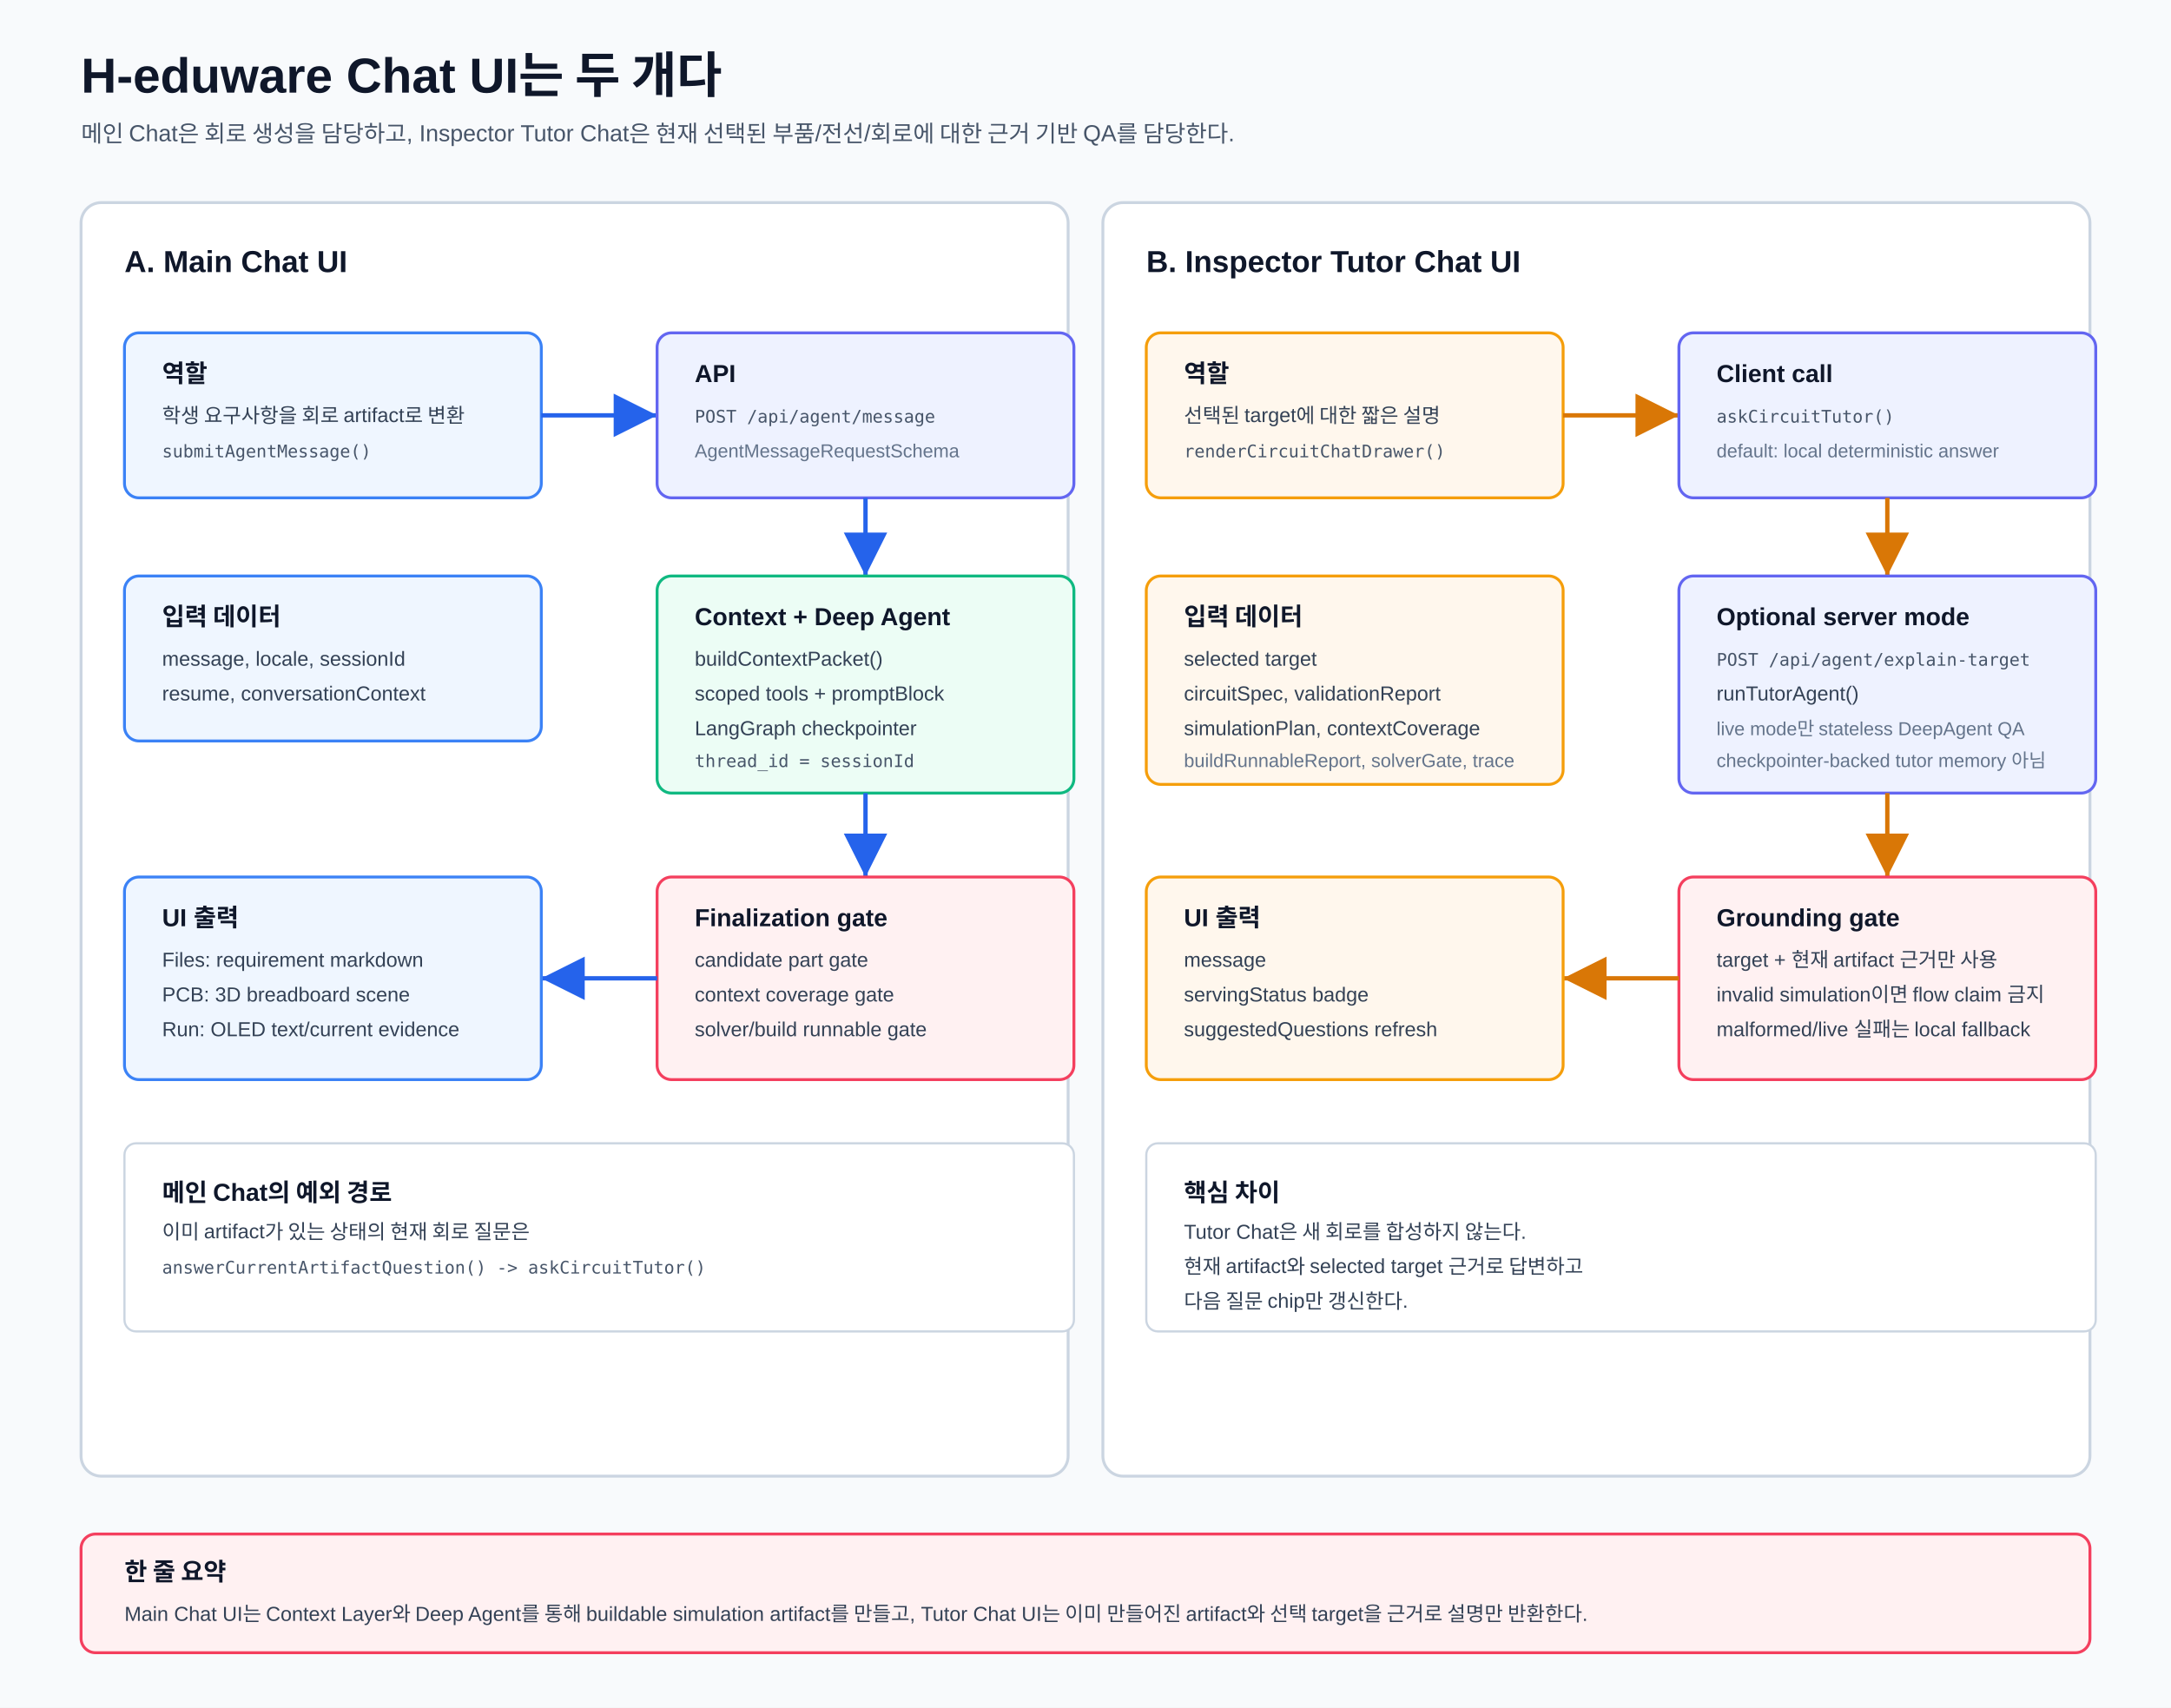
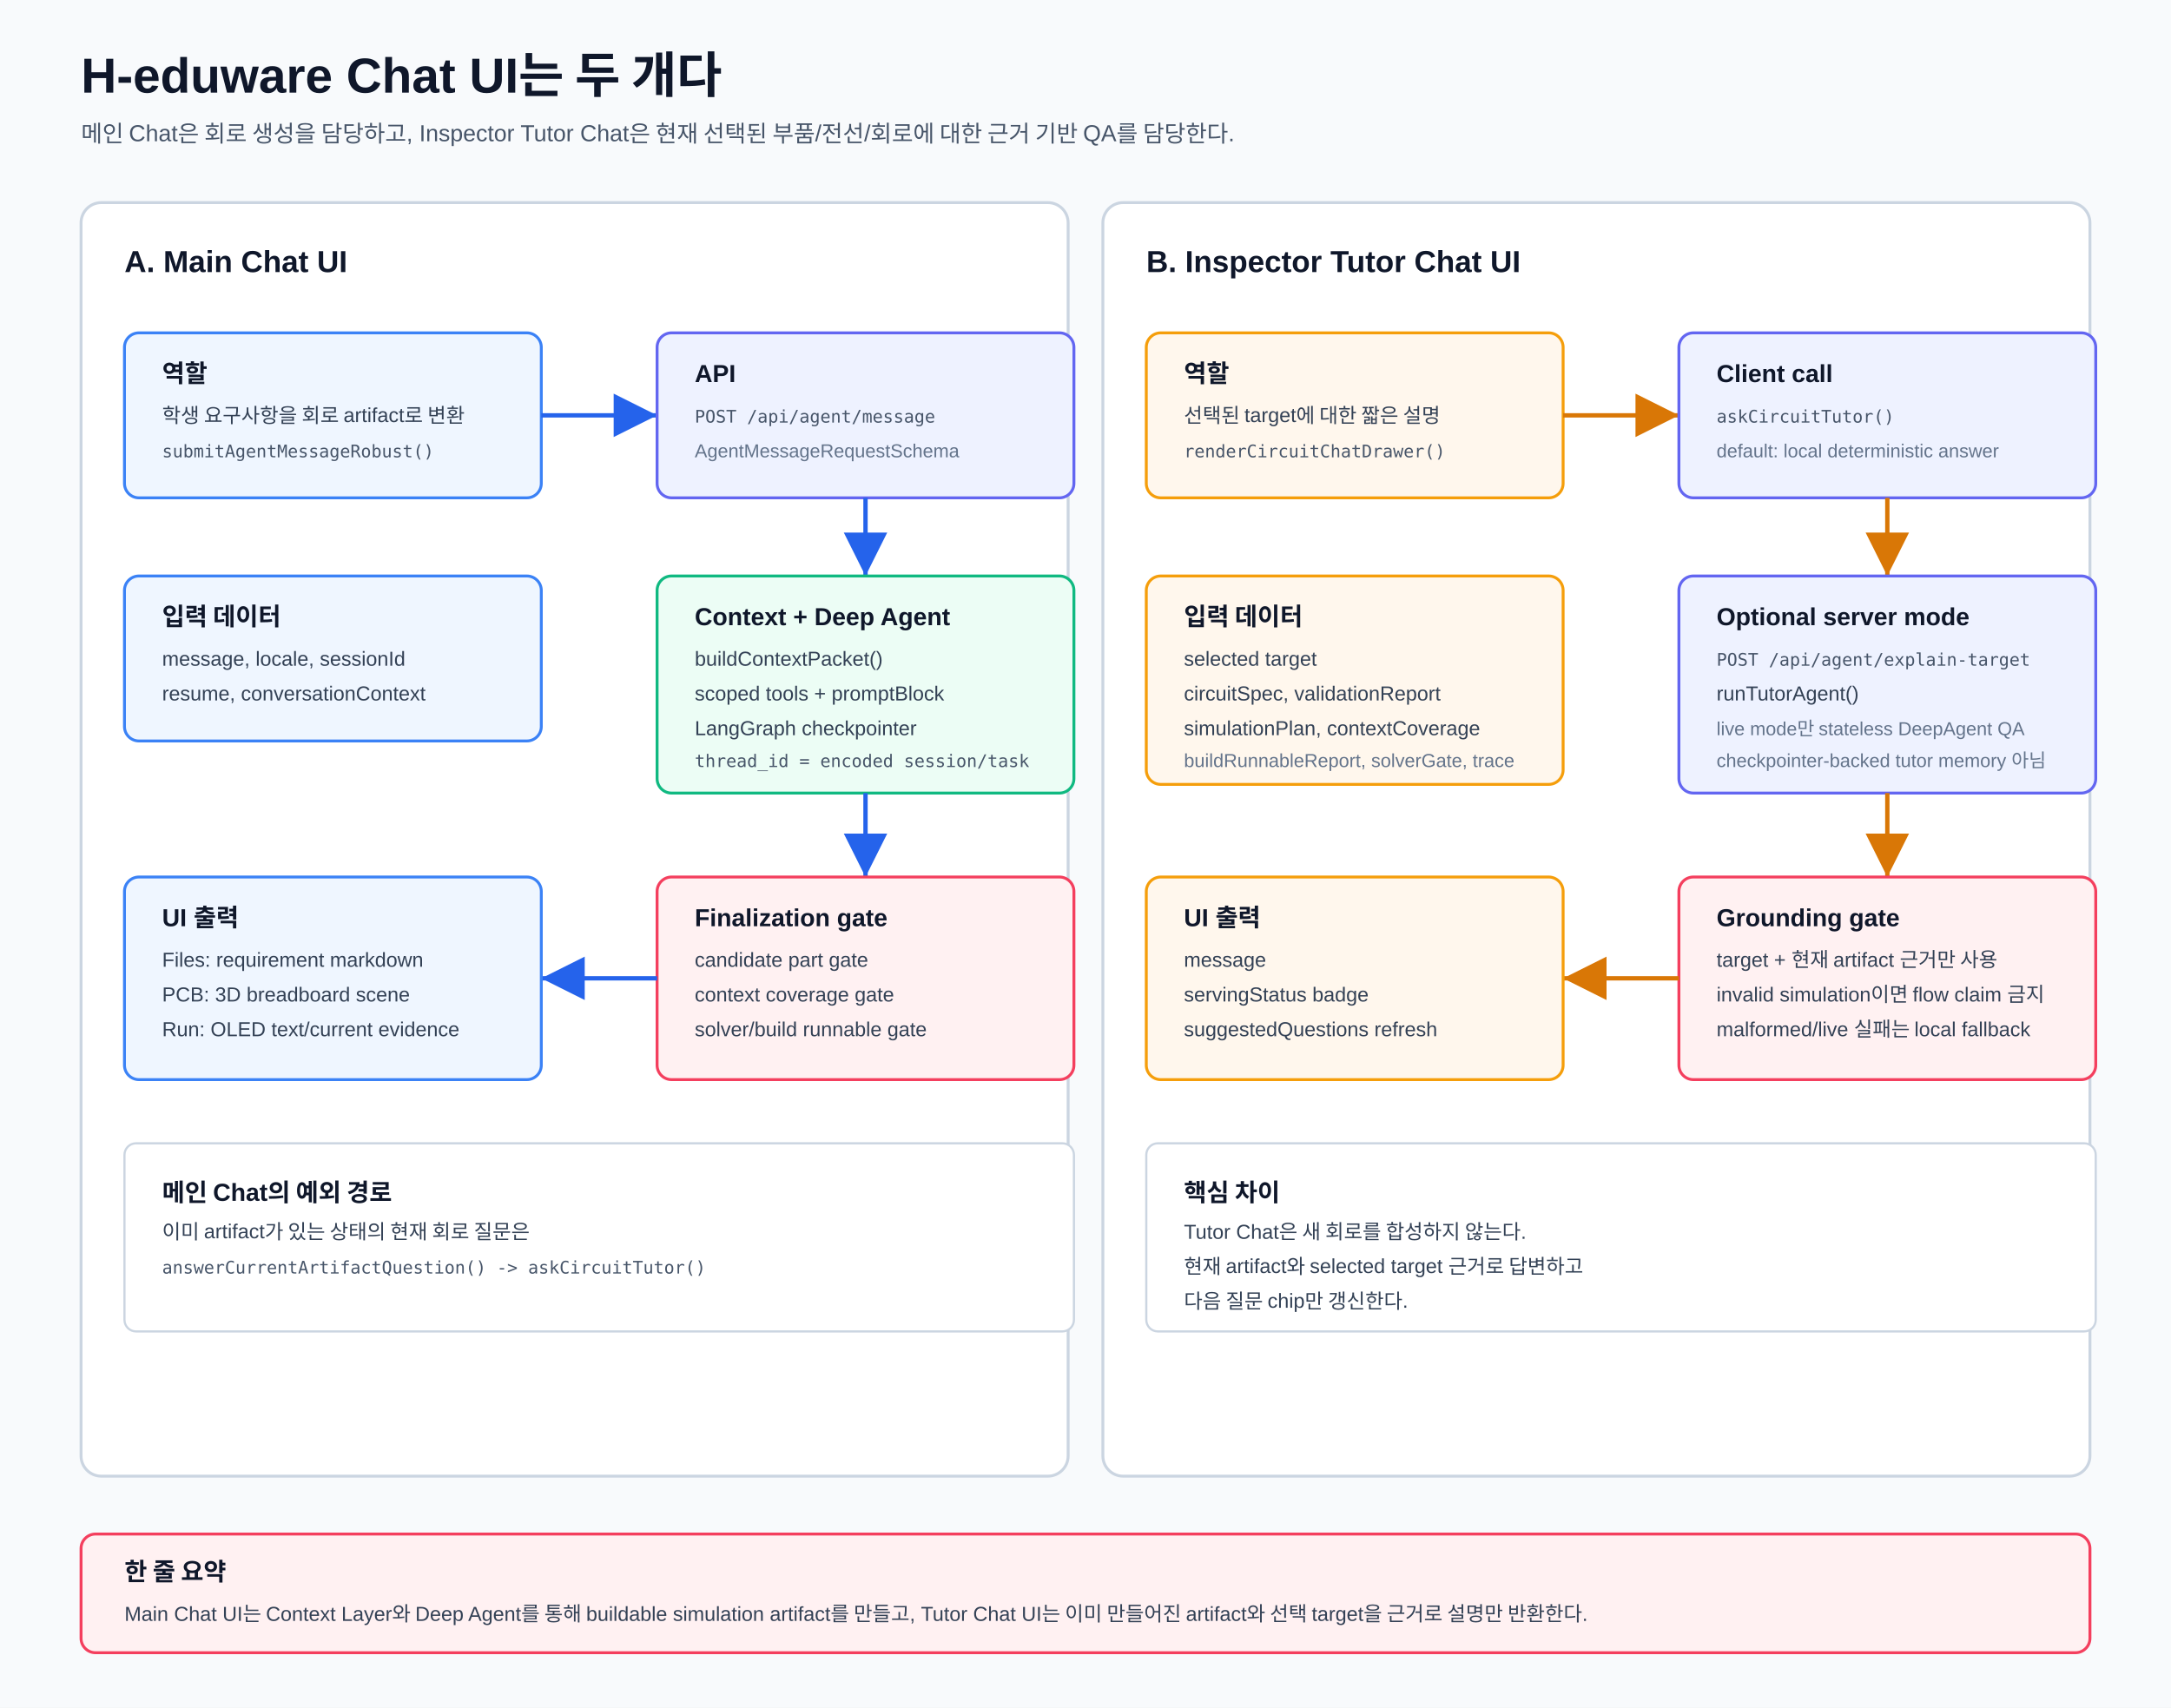
<svg xmlns="http://www.w3.org/2000/svg" width="1500" height="1180" viewBox="0 0 1500 1180" role="img" aria-labelledby="title desc">
  <defs>
    <marker id="arrow-blue" markerWidth="14" markerHeight="14" refX="12" refY="7" orient="auto">
      <path d="M2 2 L12 7 L2 12 Z" fill="#2563eb" />
    </marker>
    <marker id="arrow-orange" markerWidth="14" markerHeight="14" refX="12" refY="7" orient="auto">
      <path d="M2 2 L12 7 L2 12 Z" fill="#d97706" />
    </marker>
    <style>
      .bg { fill: #f8fafc; }
      .title { font: 800 34px "Segoe UI","Malgun Gothic",Arial,sans-serif; fill: #0f172a; }
      .subtitle { font: 16px "Segoe UI","Malgun Gothic",Arial,sans-serif; fill: #475569; }
      .panel { fill: #ffffff; stroke: #cbd5e1; stroke-width: 2; rx: 14; }
      .main { fill: #eff6ff; stroke: #3b82f6; stroke-width: 2; rx: 10; }
      .tutor { fill: #fff7ed; stroke: #f59e0b; stroke-width: 2; rx: 10; }
      .server { fill: #eef2ff; stroke: #6366f1; stroke-width: 2; rx: 10; }
      .context { fill: #ecfdf5; stroke: #10b981; stroke-width: 2; rx: 10; }
      .gate { fill: #fff1f2; stroke: #f43f5e; stroke-width: 2; rx: 10; }
      .label { font: 800 21px "Segoe UI","Malgun Gothic",Arial,sans-serif; fill: #0f172a; }
      .boxTitle { font: 800 17px "Segoe UI","Malgun Gothic",Arial,sans-serif; fill: #0f172a; }
      .text { font: 14px "Segoe UI","Malgun Gothic",Arial,sans-serif; fill: #334155; }
      .small { font: 13px "Segoe UI","Malgun Gothic",Arial,sans-serif; fill: #64748b; }
      .code { font: 12px "Cascadia Mono",Consolas,monospace; fill: #475569; }
      .lineBlue { stroke: #2563eb; stroke-width: 3; fill: none; marker-end: url(#arrow-blue); }
      .lineOrange { stroke: #d97706; stroke-width: 3; fill: none; marker-end: url(#arrow-orange); }
      .dash { stroke-dasharray: 8 7; }
      .chip { fill: #ffffff; stroke: #cbd5e1; stroke-width: 1.5; rx: 8; }
      .numBlue { fill: #2563eb; }
      .numOrange { fill: #d97706; }
      .numText { font: 800 14px "Segoe UI",Arial,sans-serif; fill: #ffffff; }
    </style>
  </defs>
  <rect class="bg" width="1500" height="1180" />
  <text x="56" y="64" class="title">H-eduware Chat UI는 두 개다</text>
  <text x="56" y="98" class="subtitle">메인 Chat은 회로 생성을 담당하고, Inspector Tutor Chat은 현재 선택된 부품/전선/회로에 대한 근거 기반 QA를 담당한다.</text>
  <rect class="panel" x="56" y="140" width="682" height="880" />
  <rect class="panel" x="762" y="140" width="682" height="880" />
  <text x="86" y="188" class="label">A. Main Chat UI</text>
  <text x="792" y="188" class="label">B. Inspector Tutor Chat UI</text>
  <rect class="main" x="86" y="230" width="288" height="114" />
  <text x="112" y="264" class="boxTitle">역할</text>
  <text x="112" y="292" class="text">학생 요구사항을 회로 artifact로 변환</text>
-   <text x="112" y="316" class="code">submitAgentMessage()</text>
+   <text x="112" y="316" class="code">submitAgentMessageRobust()</text>
  <rect class="main" x="86" y="398" width="288" height="114" />
  <text x="112" y="432" class="boxTitle">입력 데이터</text>
  <text x="112" y="460" class="text">message, locale, sessionId</text>
  <text x="112" y="484" class="text">resume, conversationContext</text>
  <path class="lineBlue" d="M374 287 H454" />
  <rect class="server" x="454" y="230" width="288" height="114" />
  <text x="480" y="264" class="boxTitle">API</text>
  <text x="480" y="292" class="code">POST /api/agent/message</text>
  <text x="480" y="316" class="small">AgentMessageRequestSchema</text>
  <path class="lineBlue" d="M598 344 V398" />
  <rect class="context" x="454" y="398" width="288" height="150" />
  <text x="480" y="432" class="boxTitle">Context + Deep Agent</text>
  <text x="480" y="460" class="text">buildContextPacket()</text>
  <text x="480" y="484" class="text">scoped tools + promptBlock</text>
  <text x="480" y="508" class="text">LangGraph checkpointer</text>
-   <text x="480" y="530" class="code">thread_id = sessionId</text>
+   <text x="480" y="530" class="code">thread_id = encoded session/task</text>
  <path class="lineBlue" d="M598 548 V606" />
  <rect class="gate" x="454" y="606" width="288" height="140" />
  <text x="480" y="640" class="boxTitle">Finalization gate</text>
  <text x="480" y="668" class="text">candidate part gate</text>
  <text x="480" y="692" class="text">context coverage gate</text>
  <text x="480" y="716" class="text">solver/build runnable gate</text>
  <path class="lineBlue" d="M454 676 H374" />
  <rect class="main" x="86" y="606" width="288" height="140" />
  <text x="112" y="640" class="boxTitle">UI 출력</text>
  <text x="112" y="668" class="text">Files: requirement markdown</text>
  <text x="112" y="692" class="text">PCB: 3D breadboard scene</text>
  <text x="112" y="716" class="text">Run: OLED text/current evidence</text>
  <rect class="chip" x="86" y="790" width="656" height="130" />
  <text x="112" y="830" class="boxTitle">메인 Chat의 예외 경로</text>
  <text x="112" y="856" class="text">이미 artifact가 있는 상태의 현재 회로 질문은</text>
  <text x="112" y="880" class="code">answerCurrentArtifactQuestion() -&gt; askCircuitTutor()</text>
  <rect class="tutor" x="792" y="230" width="288" height="114" />
  <text x="818" y="264" class="boxTitle">역할</text>
  <text x="818" y="292" class="text">선택된 target에 대한 짧은 설명</text>
  <text x="818" y="316" class="code">renderCircuitChatDrawer()</text>
  <rect class="tutor" x="792" y="398" width="288" height="144" />
  <text x="818" y="432" class="boxTitle">입력 데이터</text>
  <text x="818" y="460" class="text">selected target</text>
  <text x="818" y="484" class="text">circuitSpec, validationReport</text>
  <text x="818" y="508" class="text">simulationPlan, contextCoverage</text>
  <text x="818" y="530" class="small">buildRunnableReport, solverGate, trace</text>
  <path class="lineOrange" d="M1080 287 H1160" />
  <rect class="server" x="1160" y="230" width="288" height="114" />
  <text x="1186" y="264" class="boxTitle">Client call</text>
  <text x="1186" y="292" class="code">askCircuitTutor()</text>
  <text x="1186" y="316" class="small">default: local deterministic answer</text>
  <path class="lineOrange" d="M1304 344 V398" />
  <rect class="server" x="1160" y="398" width="288" height="150" />
  <text x="1186" y="432" class="boxTitle">Optional server mode</text>
  <text x="1186" y="460" class="code">POST /api/agent/explain-target</text>
  <text x="1186" y="484" class="text">runTutorAgent()</text>
  <text x="1186" y="508" class="small">live mode만 stateless DeepAgent QA</text>
  <text x="1186" y="530" class="small">checkpointer-backed tutor memory 아님</text>
  <path class="lineOrange" d="M1304 548 V606" />
  <rect class="gate" x="1160" y="606" width="288" height="140" />
  <text x="1186" y="640" class="boxTitle">Grounding gate</text>
  <text x="1186" y="668" class="text">target + 현재 artifact 근거만 사용</text>
  <text x="1186" y="692" class="text">invalid simulation이면 flow claim 금지</text>
  <text x="1186" y="716" class="text">malformed/live 실패는 local fallback</text>
  <path class="lineOrange" d="M1160 676 H1080" />
  <rect class="tutor" x="792" y="606" width="288" height="140" />
  <text x="818" y="640" class="boxTitle">UI 출력</text>
  <text x="818" y="668" class="text">message</text>
  <text x="818" y="692" class="text">servingStatus badge</text>
  <text x="818" y="716" class="text">suggestedQuestions refresh</text>
  <rect class="chip" x="792" y="790" width="656" height="130" />
  <text x="818" y="830" class="boxTitle">핵심 차이</text>
  <text x="818" y="856" class="text">Tutor Chat은 새 회로를 합성하지 않는다.</text>
  <text x="818" y="880" class="text">현재 artifact와 selected target 근거로 답변하고</text>
  <text x="818" y="904" class="text">다음 질문 chip만 갱신한다.</text>
  <rect class="gate" x="56" y="1060" width="1388" height="82" />
  <text x="86" y="1092" class="boxTitle">한 줄 요약</text>
  <text x="86" y="1120" class="text">Main Chat UI는 Context Layer와 Deep Agent를 통해 buildable simulation artifact를 만들고, Tutor Chat UI는 이미 만들어진 artifact와 선택 target을 근거로 설명만 반환한다.</text>
</svg>
